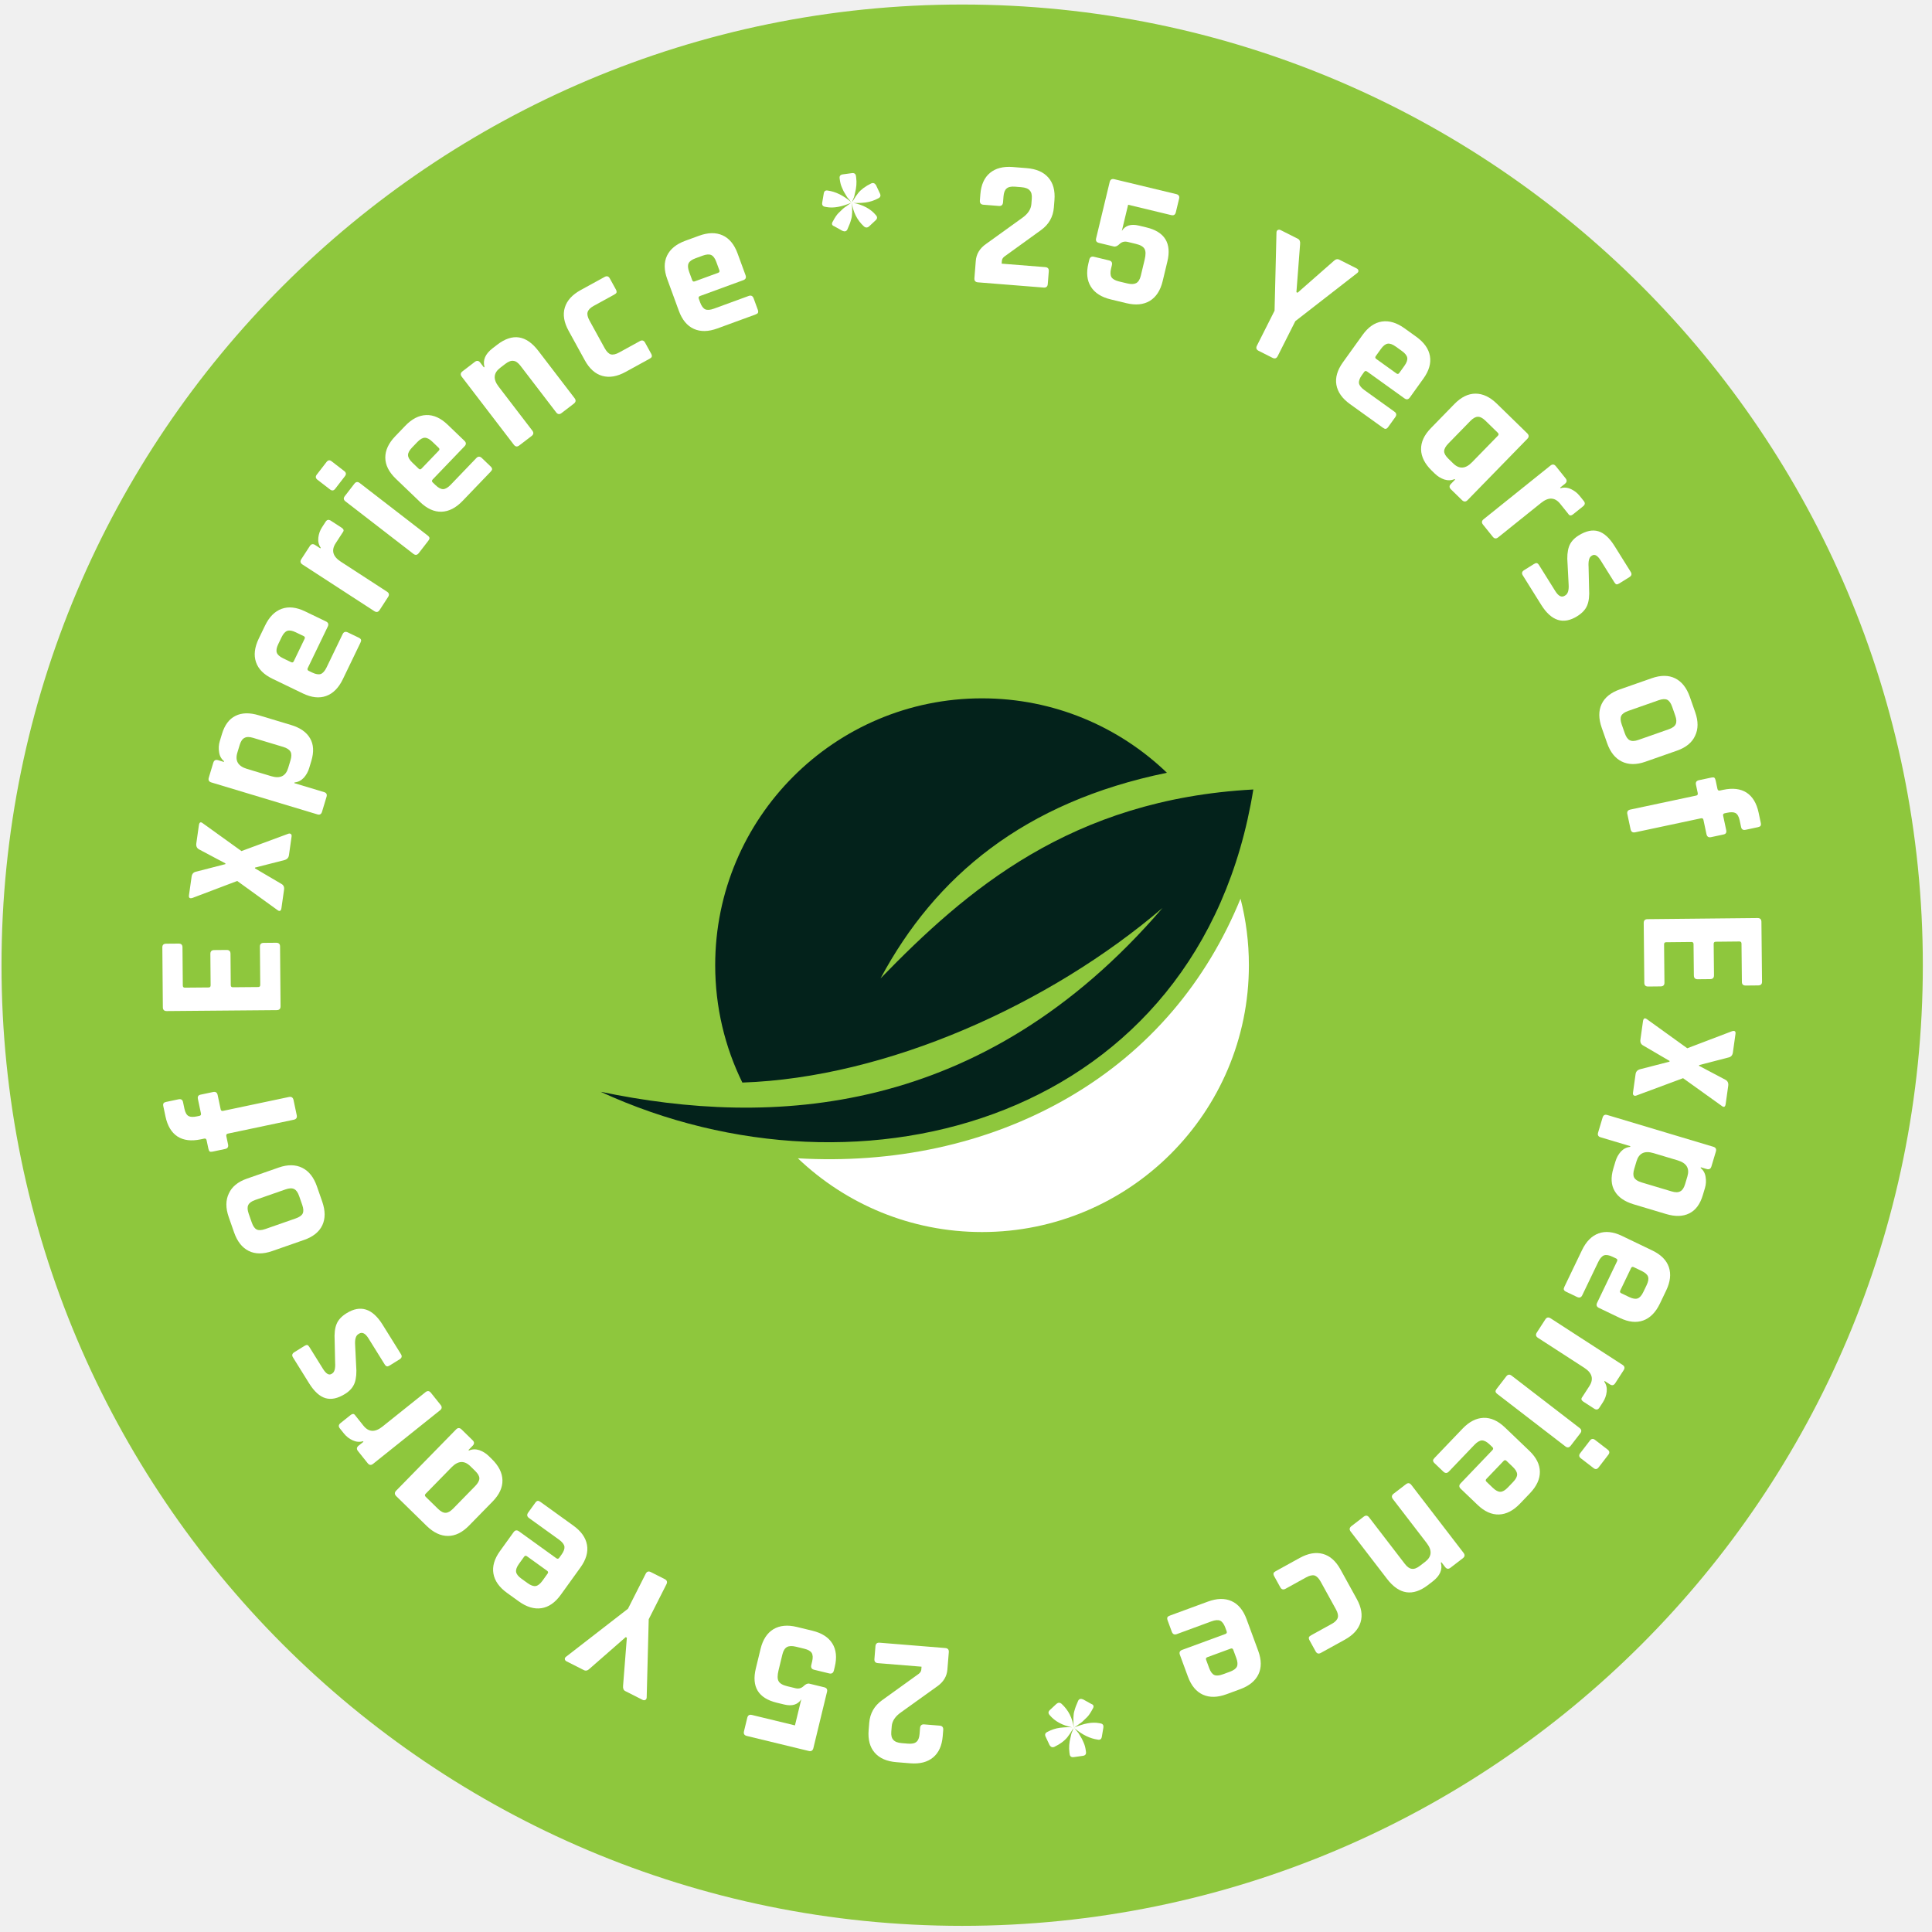
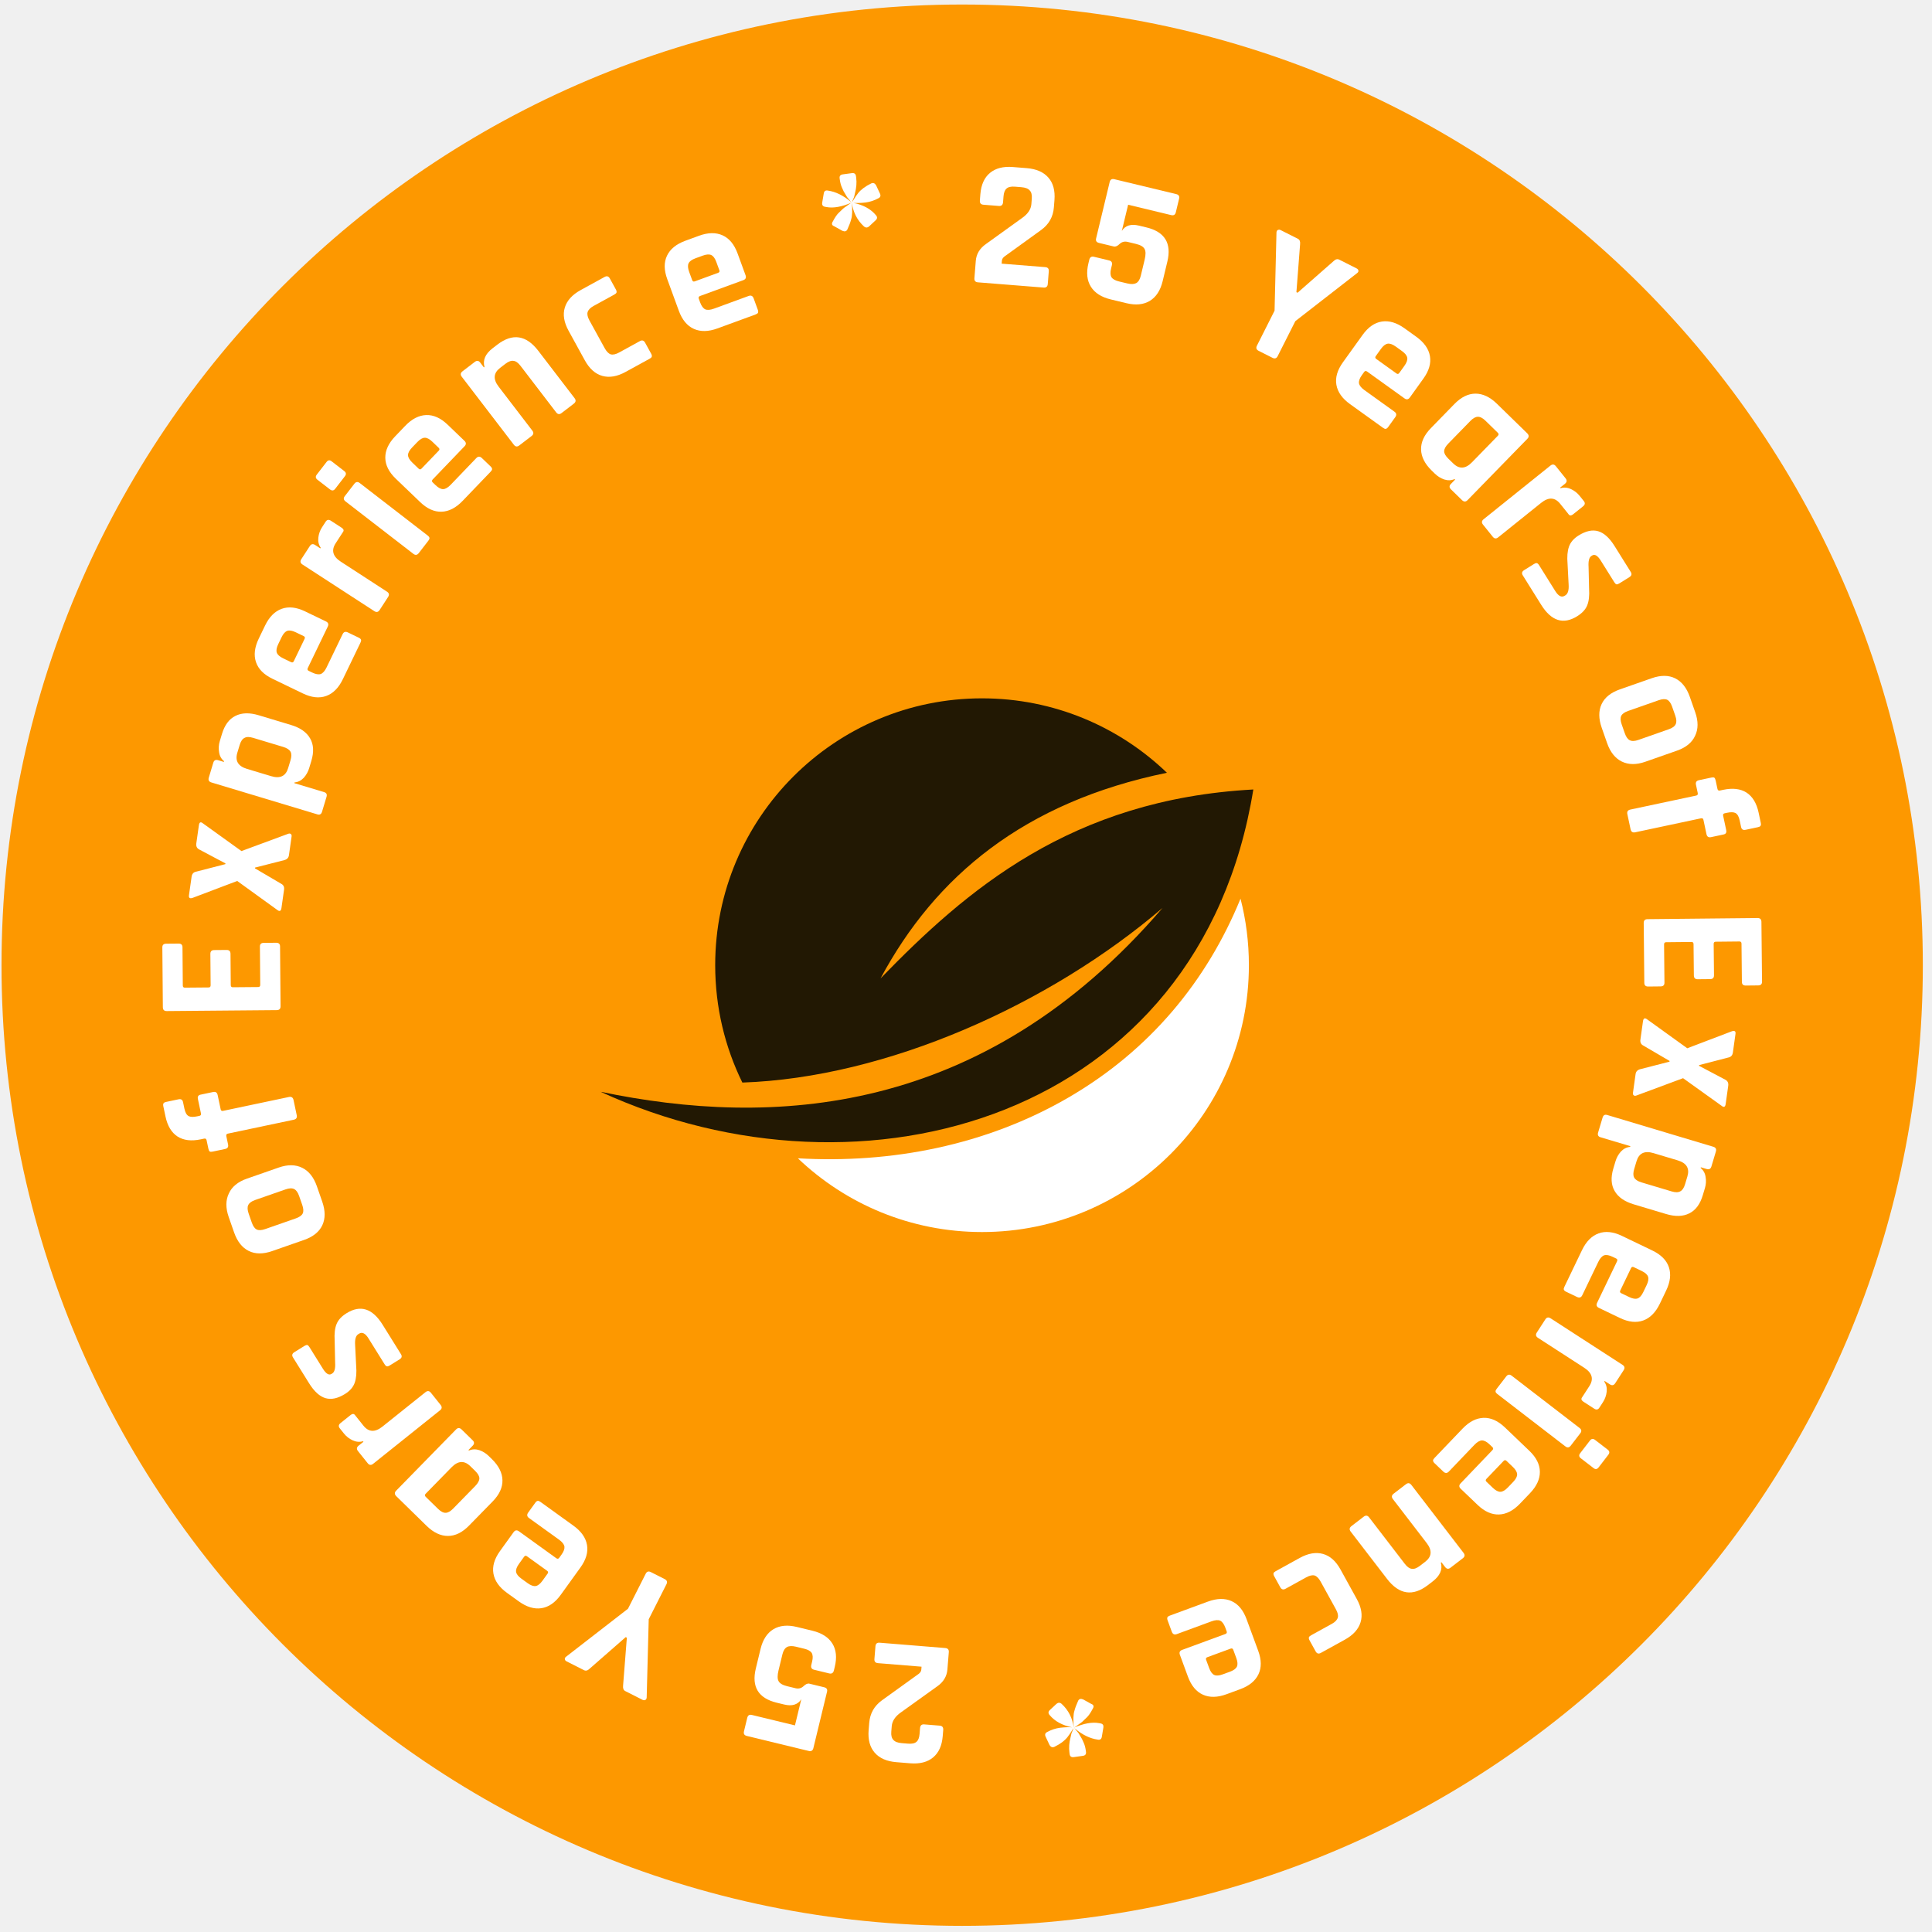
<svg xmlns="http://www.w3.org/2000/svg" width="181" height="181" viewBox="0 0 181 181" fill="none">
-   <circle cx="90.141" cy="90.424" r="90" fill="#8EC73D" />
+   <circle cx="90.141" cy="90.424" r="90" fill="#FD9800" />
  <path d="M91.288 26.063L91.417 24.439C91.469 23.79 91.792 23.259 92.387 22.848L95.745 20.431C96.292 20.05 96.585 19.615 96.624 19.125L96.664 18.612C96.692 18.258 96.627 18.001 96.468 17.839C96.321 17.667 96.059 17.566 95.683 17.536L95.085 17.488C94.72 17.459 94.457 17.518 94.297 17.666C94.137 17.802 94.043 18.047 94.014 18.401L93.971 18.948C93.951 19.198 93.821 19.314 93.582 19.295L92.129 19.18C91.889 19.16 91.78 19.026 91.8 18.775L91.846 18.194C91.917 17.305 92.216 16.64 92.744 16.2C93.273 15.761 93.987 15.577 94.887 15.648L96.187 15.752C97.087 15.824 97.763 16.118 98.215 16.636C98.667 17.154 98.858 17.857 98.787 18.746L98.733 19.43C98.662 20.319 98.261 21.027 97.531 21.554L94.099 24.033C93.953 24.148 93.873 24.279 93.862 24.427L93.84 24.701L97.926 25.026C98.165 25.045 98.275 25.174 98.256 25.414L98.161 26.611C98.142 26.85 98.013 26.96 97.773 26.941L91.618 26.451C91.379 26.432 91.269 26.303 91.288 26.063Z" fill="white" />
  <path d="M106.428 22.852L105.645 22.663C105.355 22.594 105.105 22.657 104.893 22.853C104.693 23.052 104.509 23.131 104.342 23.091L102.958 22.758C102.725 22.702 102.635 22.562 102.688 22.34L103.96 17.054C104.017 16.821 104.161 16.732 104.395 16.788L110.198 18.185C110.431 18.241 110.52 18.386 110.463 18.619L110.158 19.887C110.102 20.12 109.957 20.209 109.724 20.152L105.689 19.181L105.099 21.633C105.422 21.122 105.955 20.957 106.7 21.136L107.4 21.304C109.124 21.719 109.778 22.788 109.363 24.511L108.922 26.345C108.713 27.212 108.312 27.827 107.719 28.19C107.129 28.542 106.4 28.614 105.533 28.405L104.065 28.052C103.187 27.841 102.565 27.444 102.2 26.862C101.834 26.28 101.757 25.55 101.968 24.672L102.049 24.338C102.107 24.094 102.254 24 102.487 24.056L103.904 24.397C104.138 24.453 104.225 24.603 104.166 24.848L104.09 25.165C104.007 25.509 104.019 25.777 104.126 25.967C104.247 26.149 104.48 26.282 104.824 26.365L105.608 26.553C105.964 26.639 106.242 26.63 106.444 26.525C106.648 26.41 106.792 26.18 106.875 25.835L107.236 24.334C107.348 23.867 107.347 23.532 107.231 23.328C107.118 23.112 106.851 22.954 106.428 22.852Z" fill="white" />
  <path d="M119.217 33.524L117.915 32.867C117.701 32.759 117.647 32.598 117.756 32.383L119.408 29.106L119.587 21.782C119.593 21.67 119.631 21.593 119.703 21.552C119.79 21.507 119.88 21.507 119.972 21.553L121.595 22.372C121.758 22.454 121.827 22.623 121.8 22.879L121.455 27.372L121.562 27.426L124.939 24.462C125.119 24.284 125.296 24.238 125.469 24.326L127.092 25.145C127.194 25.196 127.25 25.263 127.26 25.345C127.28 25.432 127.239 25.513 127.137 25.59L121.353 30.087L119.7 33.364C119.592 33.579 119.431 33.632 119.217 33.524Z" fill="white" />
  <path d="M129.559 40.074L126.481 37.862C125.747 37.336 125.321 36.733 125.201 36.057C125.082 35.38 125.286 34.675 125.813 33.941L127.654 31.378C128.181 30.644 128.784 30.226 129.464 30.123C130.143 30.02 130.85 30.231 131.584 30.758L132.684 31.549C133.418 32.076 133.844 32.678 133.963 33.355C134.082 34.032 133.878 34.737 133.351 35.47L132.081 37.239C131.941 37.434 131.773 37.462 131.578 37.322L128.082 34.81C127.97 34.73 127.878 34.741 127.804 34.843L127.584 35.15C127.378 35.438 127.288 35.69 127.315 35.907C127.358 36.121 127.529 36.335 127.826 36.548L130.64 38.569C130.835 38.709 130.859 38.882 130.712 39.086L130.052 40.005C129.978 40.107 129.902 40.165 129.822 40.178C129.758 40.189 129.67 40.154 129.559 40.074ZM128.932 33.626L130.827 34.987C130.929 35.06 131.016 35.046 131.09 34.944L131.57 34.275C131.784 33.978 131.873 33.726 131.839 33.518C131.805 33.311 131.64 33.1 131.343 32.887L130.758 32.467C130.46 32.253 130.208 32.164 130.001 32.198C129.793 32.232 129.583 32.397 129.369 32.694L128.889 33.363C128.816 33.465 128.83 33.553 128.932 33.626Z" fill="white" />
  <path d="M134.423 44.373L134.129 44.086C133.482 43.455 133.15 42.796 133.133 42.109C133.117 41.422 133.424 40.755 134.054 40.109L136.257 37.849C136.888 37.203 137.547 36.879 138.234 36.878C138.921 36.878 139.588 37.193 140.235 37.823L143.072 40.589C143.252 40.765 143.258 40.939 143.09 41.111L137.487 46.857C137.319 47.029 137.145 47.027 136.965 46.852L135.934 45.846C135.762 45.678 135.76 45.508 135.927 45.337L136.322 44.931L136.273 44.883C135.968 45.017 135.644 45.029 135.303 44.92C134.97 44.803 134.677 44.621 134.423 44.373ZM137.903 43.31L140.333 40.818C140.421 40.728 140.416 40.635 140.318 40.539L139.164 39.413C138.902 39.158 138.662 39.036 138.443 39.047C138.233 39.049 138 39.181 137.745 39.444L135.685 41.556C135.43 41.818 135.3 42.058 135.294 42.276C135.297 42.486 135.429 42.719 135.691 42.974L136.146 43.417C136.71 43.968 137.296 43.933 137.903 43.31Z" fill="white" />
  <path d="M139.85 50.287L138.937 49.15C138.787 48.963 138.805 48.794 138.993 48.644L145.252 43.62C145.44 43.47 145.608 43.488 145.759 43.675L146.671 44.812C146.821 45 146.803 45.168 146.616 45.319L146.161 45.684L146.204 45.737C146.523 45.642 146.846 45.669 147.171 45.819C147.496 45.968 147.77 46.181 147.992 46.458L148.378 46.939C148.521 47.117 148.499 47.282 148.312 47.432L147.389 48.173C147.282 48.259 147.188 48.297 147.108 48.288C147.044 48.281 146.976 48.225 146.907 48.12L146.166 47.197C145.672 46.582 145.077 46.553 144.382 47.111L140.356 50.343C140.169 50.493 140 50.474 139.85 50.287Z" fill="white" />
  <path d="M144.388 56.663L142.661 53.9C142.54 53.706 142.581 53.545 142.784 53.418L143.715 52.837C143.822 52.77 143.907 52.744 143.97 52.758C144.043 52.767 144.115 52.829 144.188 52.946L145.706 55.374C146.003 55.849 146.297 55.996 146.588 55.814L146.66 55.769C146.893 55.623 146.992 55.285 146.957 54.755L146.857 52.815C146.8 52.163 146.844 51.629 146.989 51.215C147.135 50.8 147.435 50.451 147.891 50.166C148.57 49.742 149.181 49.609 149.726 49.768C150.27 49.926 150.781 50.389 151.26 51.155L152.778 53.584C152.899 53.778 152.858 53.938 152.654 54.066L151.709 54.656C151.602 54.723 151.513 54.752 151.44 54.744C151.377 54.729 151.309 54.664 151.236 54.547L149.973 52.526C149.676 52.05 149.406 51.889 149.164 52.04L149.091 52.086C148.878 52.219 148.79 52.564 148.827 53.12L148.873 55.134C148.916 55.808 148.856 56.338 148.693 56.723C148.539 57.103 148.229 57.438 147.764 57.729C146.465 58.541 145.339 58.186 144.388 56.663Z" fill="white" />
  <path d="M150.563 69.621L150.058 68.181C149.759 67.329 149.755 66.591 150.045 65.968C150.335 65.345 150.907 64.884 151.759 64.585L154.737 63.541C155.589 63.242 156.323 63.245 156.939 63.55C157.555 63.855 158.013 64.433 158.312 65.286L158.817 66.726C159.112 67.567 159.109 68.302 158.808 68.928C158.521 69.562 157.957 70.026 157.116 70.322L154.138 71.366C153.296 71.662 152.56 71.653 151.93 71.341C151.314 71.036 150.858 70.463 150.563 69.621ZM151.93 67.87L152.219 68.695C152.34 69.04 152.496 69.258 152.685 69.349C152.878 69.451 153.148 69.442 153.493 69.32L156.341 68.321C156.687 68.2 156.903 68.04 156.99 67.839C157.081 67.65 157.066 67.382 156.945 67.037L156.656 66.212C156.534 65.867 156.379 65.648 156.19 65.557C156 65.466 155.733 65.481 155.388 65.603L152.539 66.602C152.194 66.723 151.976 66.878 151.885 67.067C151.794 67.257 151.809 67.524 151.93 67.87Z" fill="white" />
  <path d="M161.432 76.416L161.718 77.758C161.746 77.893 161.737 77.988 161.691 78.045C161.658 78.11 161.58 78.156 161.457 78.182L160.299 78.428C160.064 78.478 159.922 78.385 159.872 78.151L159.587 76.809C159.561 76.686 159.486 76.637 159.363 76.663L153.19 77.975C152.955 78.025 152.811 77.927 152.759 77.681L152.459 76.272C152.409 76.037 152.502 75.895 152.737 75.845L158.91 74.533C159.033 74.507 159.081 74.426 159.052 74.292L158.888 73.52C158.838 73.286 158.931 73.143 159.166 73.093L160.323 72.847C160.457 72.819 160.552 72.822 160.606 72.857C160.662 72.904 160.705 72.994 160.734 73.128L160.898 73.9C160.926 74.034 161.002 74.088 161.125 74.062L161.444 73.994C162.327 73.807 163.053 73.892 163.62 74.251C164.189 74.621 164.568 75.247 164.756 76.131L164.959 77.087C164.987 77.221 164.978 77.317 164.932 77.373C164.897 77.428 164.818 77.468 164.695 77.494L163.537 77.74C163.302 77.79 163.161 77.703 163.114 77.479L162.982 76.859C162.906 76.501 162.775 76.271 162.59 76.17C162.418 76.078 162.154 76.07 161.796 76.146L161.578 76.193C161.455 76.219 161.406 76.293 161.432 76.416Z" fill="white" />
  <path d="M154.048 92.083L153.992 86.475C153.989 86.235 154.108 86.114 154.348 86.112L164.655 86.007C164.896 86.005 165.017 86.124 165.019 86.364L165.076 91.972C165.078 92.201 164.959 92.316 164.719 92.319L163.553 92.331C163.313 92.333 163.192 92.22 163.189 91.991L163.153 88.407C163.152 88.27 163.088 88.202 162.962 88.203L160.733 88.225C160.607 88.227 160.545 88.296 160.546 88.433L160.576 91.366C160.578 91.606 160.46 91.727 160.219 91.73L159.053 91.741C158.813 91.744 158.692 91.625 158.69 91.385L158.66 88.452C158.659 88.315 158.595 88.247 158.469 88.248L156.085 88.272C155.96 88.273 155.897 88.343 155.899 88.48L155.935 92.064C155.937 92.293 155.818 92.409 155.578 92.411L154.412 92.423C154.172 92.425 154.051 92.312 154.048 92.083Z" fill="white" />
  <path d="M153.682 97.402L153.922 95.686C153.964 95.392 154.094 95.329 154.312 95.499L158.072 98.207L162.261 96.612C162.515 96.532 162.624 96.617 162.589 96.866L162.347 98.598C162.309 98.87 162.165 99.029 161.916 99.075L159.185 99.783L159.175 99.851L161.626 101.147C161.853 101.26 161.947 101.452 161.909 101.724L161.671 103.422C161.63 103.716 161.501 103.773 161.283 103.593L157.679 101.01L153.313 102.632C153.203 102.675 153.118 102.668 153.056 102.614C152.993 102.57 152.969 102.492 152.985 102.379L153.23 100.629C153.263 100.391 153.406 100.238 153.658 100.17L156.407 99.463L156.416 99.395L153.967 97.962C153.741 97.849 153.646 97.662 153.682 97.402Z" fill="white" />
  <path d="M149.72 106.1L150.138 104.704C150.207 104.474 150.351 104.392 150.57 104.457L160.51 107.434C160.74 107.503 160.821 107.652 160.752 107.882L160.334 109.279C160.265 109.509 160.116 109.589 159.886 109.52L159.343 109.358L159.324 109.424C159.583 109.633 159.739 109.912 159.789 110.261C159.851 110.614 159.831 110.96 159.729 111.3L159.527 111.973C159.275 112.817 158.854 113.383 158.266 113.672C157.675 113.973 156.947 113.993 156.082 113.734L153.058 112.829C152.193 112.57 151.596 112.152 151.267 111.577C150.935 111.012 150.895 110.307 151.148 109.464L151.35 108.79C151.451 108.451 151.619 108.149 151.853 107.885C152.099 107.624 152.387 107.478 152.719 107.446L152.739 107.38L149.945 106.544C149.726 106.478 149.651 106.33 149.72 106.1ZM153.319 108.789L153.103 109.512C152.998 109.863 152.995 110.131 153.095 110.316C153.202 110.515 153.431 110.667 153.782 110.772L156.608 111.618C156.958 111.723 157.228 111.72 157.416 111.61C157.612 111.513 157.762 111.29 157.867 110.939L158.084 110.216C158.31 109.46 158.007 108.958 157.175 108.709L154.907 108.03C154.075 107.78 153.546 108.034 153.319 108.789Z" fill="white" />
  <path d="M146.566 120.542L148.207 117.126C148.598 116.311 149.116 115.787 149.762 115.551C150.407 115.316 151.137 115.394 151.952 115.785L154.796 117.151C155.611 117.542 156.128 118.063 156.348 118.714C156.568 119.365 156.482 120.098 156.091 120.912L155.505 122.134C155.114 122.948 154.595 123.473 153.95 123.708C153.304 123.943 152.574 123.865 151.76 123.474L149.796 122.531C149.58 122.427 149.523 122.267 149.627 122.051L151.491 118.17C151.55 118.047 151.523 117.957 151.41 117.903L151.07 117.74C150.75 117.586 150.486 117.542 150.278 117.607C150.074 117.686 149.894 117.891 149.735 118.221L148.235 121.344C148.131 121.561 147.966 121.614 147.739 121.505L146.719 121.015C146.606 120.961 146.535 120.896 146.509 120.819C146.487 120.758 146.506 120.666 146.566 120.542ZM152.805 118.801L151.795 120.904C151.741 121.017 151.77 121.101 151.884 121.156L152.626 121.512C152.956 121.67 153.22 121.715 153.418 121.645C153.616 121.576 153.795 121.376 153.953 121.046L154.265 120.397C154.423 120.067 154.468 119.803 154.398 119.604C154.329 119.406 154.129 119.228 153.799 119.069L153.057 118.713C152.944 118.658 152.86 118.688 152.805 118.801Z" fill="white" />
  <path d="M143.978 124.837L144.77 123.613C144.9 123.411 145.066 123.376 145.268 123.506L152.006 127.867C152.208 127.997 152.243 128.163 152.113 128.365L151.321 129.589C151.19 129.79 151.024 129.826 150.823 129.695L150.333 129.379L150.296 129.436C150.487 129.71 150.562 130.024 150.523 130.38C150.483 130.736 150.367 131.062 150.175 131.36L149.839 131.878C149.715 132.07 149.552 132.101 149.351 131.97L148.357 131.328C148.242 131.253 148.176 131.176 148.159 131.097C148.145 131.034 148.178 130.953 148.255 130.853L148.898 129.86C149.327 129.197 149.167 128.624 148.418 128.139L144.084 125.335C143.883 125.204 143.847 125.038 143.978 124.837Z" fill="white" />
  <path d="M149.433 134.898L150.615 135.808C150.796 135.948 150.817 136.108 150.677 136.289L149.767 137.472C149.628 137.653 149.472 137.677 149.3 137.545L148.104 136.624C147.923 136.484 147.902 136.324 148.041 136.143L148.952 134.96C149.091 134.779 149.252 134.758 149.433 134.898ZM141.619 128.881L147.979 133.778C148.169 133.925 148.194 134.089 148.055 134.27L147.155 135.438C147.008 135.629 146.84 135.651 146.65 135.504L140.29 130.607C140.173 130.516 140.113 130.434 140.112 130.361C140.103 130.297 140.137 130.215 140.214 130.115L141.114 128.947C141.261 128.757 141.429 128.735 141.619 128.881Z" fill="white" />
  <path d="M134.396 136.584L137.017 133.845C137.641 133.193 138.297 132.855 138.984 132.831C139.671 132.808 140.34 133.109 140.993 133.733L143.273 135.915C143.926 136.539 144.256 137.195 144.263 137.883C144.27 138.57 143.961 139.24 143.337 139.892L142.4 140.871C141.775 141.524 141.12 141.862 140.433 141.885C139.746 141.908 139.076 141.608 138.424 140.983L136.85 139.477C136.676 139.311 136.673 139.142 136.839 138.968L139.815 135.858C139.91 135.759 139.912 135.666 139.821 135.579L139.548 135.318C139.292 135.073 139.055 134.949 138.836 134.945C138.618 134.958 138.383 135.097 138.13 135.361L135.735 137.864C135.569 138.038 135.395 138.038 135.213 137.864L134.395 137.081C134.304 136.994 134.258 136.91 134.256 136.83C134.255 136.765 134.301 136.683 134.396 136.584ZM140.868 136.866L139.255 138.551C139.168 138.642 139.17 138.731 139.261 138.818L139.856 139.387C140.12 139.64 140.358 139.764 140.568 139.759C140.778 139.755 141.01 139.62 141.263 139.356L141.761 138.835C142.014 138.571 142.138 138.334 142.133 138.124C142.128 137.913 141.994 137.682 141.73 137.429L141.135 136.86C141.044 136.773 140.955 136.775 140.868 136.866Z" fill="white" />
  <path d="M130.561 139.938L131.717 139.049C131.907 138.903 132.076 138.925 132.222 139.115L137.113 145.48C137.259 145.67 137.237 145.839 137.046 145.985L135.89 146.873C135.7 147.02 135.532 146.998 135.385 146.807L135.041 146.358L134.986 146.4C135.163 147.043 134.907 147.629 134.218 148.159L133.783 148.493C132.359 149.587 131.08 149.395 129.944 147.917L126.537 143.484C126.391 143.293 126.418 143.121 126.617 142.968L127.76 142.09C127.95 141.944 128.118 141.966 128.265 142.156L131.609 146.508C131.831 146.798 132.052 146.954 132.269 146.974C132.485 147.01 132.737 146.917 133.027 146.694L133.517 146.318C134.143 145.837 134.191 145.252 133.661 144.563L130.495 140.443C130.349 140.252 130.371 140.084 130.561 139.938Z" fill="white" />
  <path d="M119.943 148.703L119.372 147.667C119.311 147.557 119.292 147.463 119.314 147.385C119.332 147.323 119.401 147.259 119.522 147.192L121.759 145.959C122.551 145.522 123.277 145.396 123.94 145.579C124.602 145.762 125.151 146.249 125.587 147.04L127.111 149.804C127.547 150.595 127.666 151.319 127.467 151.977C127.269 152.635 126.774 153.182 125.983 153.618L123.745 154.852C123.535 154.968 123.372 154.921 123.256 154.711L122.684 153.674C122.624 153.564 122.604 153.47 122.627 153.393C122.645 153.331 122.714 153.266 122.834 153.2L124.771 152.132C125.082 151.961 125.269 151.766 125.331 151.549C125.39 151.347 125.331 151.086 125.154 150.765L123.73 148.182C123.553 147.862 123.361 147.667 123.154 147.599C122.942 147.546 122.68 147.605 122.37 147.776L120.433 148.845C120.222 148.96 120.059 148.913 119.943 148.703Z" fill="white" />
  <path d="M109.607 151.354L113.164 150.046C114.011 149.734 114.749 149.718 115.376 149.999C116.003 150.28 116.473 150.844 116.785 151.692L117.875 154.654C118.186 155.501 118.195 156.236 117.899 156.856C117.603 157.476 117.032 157.943 116.184 158.254L114.912 158.722C114.065 159.034 113.327 159.05 112.7 158.769C112.073 158.488 111.603 157.924 111.291 157.076L110.539 155.032C110.456 154.806 110.528 154.652 110.753 154.569L114.793 153.083C114.922 153.035 114.964 152.953 114.921 152.835L114.791 152.481C114.668 152.148 114.51 151.932 114.315 151.833C114.113 151.749 113.841 151.77 113.498 151.896L110.246 153.093C110.021 153.176 109.865 153.099 109.778 152.863L109.387 151.801C109.344 151.683 109.339 151.587 109.373 151.513C109.4 151.455 109.478 151.402 109.607 151.354ZM115.296 154.451L113.107 155.256C112.989 155.3 112.952 155.381 112.995 155.499L113.28 156.271C113.406 156.615 113.565 156.83 113.755 156.919C113.946 157.007 114.213 156.988 114.557 156.861L115.233 156.613C115.576 156.486 115.792 156.328 115.88 156.137C115.968 155.946 115.949 155.679 115.823 155.336L115.539 154.563C115.495 154.445 115.414 154.408 115.296 154.451Z" fill="white" />
  <path d="M101.72 163.975L101.741 164.128C101.77 164.343 101.672 164.467 101.445 164.498L100.596 164.615C100.369 164.646 100.241 164.554 100.212 164.339L100.191 164.186C100.128 163.733 100.166 163.249 100.302 162.733C100.324 162.638 100.345 162.543 100.367 162.448C100.39 162.364 100.42 162.284 100.456 162.21C100.482 162.149 100.508 162.088 100.534 162.026C100.551 161.978 100.562 161.936 100.569 161.9C100.314 162.316 100.123 162.602 99.994 162.758C99.718 163.097 99.314 163.395 98.784 163.652C98.599 163.735 98.448 163.681 98.329 163.49L97.962 162.709C97.864 162.503 97.918 162.352 98.124 162.254C98.501 162.052 98.893 161.923 99.3 161.867C99.778 161.813 100.163 161.8 100.455 161.829C99.529 161.645 98.825 161.263 98.341 160.683C98.192 160.519 98.193 160.363 98.346 160.215L98.975 159.627C99.14 159.489 99.302 159.489 99.46 159.629C100.094 160.211 100.473 160.956 100.598 161.862C100.532 161.132 100.552 160.604 100.657 160.278C100.725 160.015 100.843 159.699 101.011 159.329C101.103 159.155 101.259 159.116 101.48 159.213L102.23 159.629C102.461 159.713 102.51 159.862 102.378 160.076C102.167 160.474 101.98 160.748 101.816 160.898C101.653 161.059 101.521 161.187 101.418 161.281C101.305 161.378 101.2 161.456 101.104 161.515C101.01 161.586 100.931 161.643 100.868 161.686C100.795 161.742 100.705 161.801 100.598 161.862C101.535 161.456 102.323 161.313 102.963 161.432L103.123 161.462C103.325 161.504 103.406 161.637 103.368 161.861L103.225 162.712C103.187 162.937 103.055 163.024 102.829 162.974C102.122 162.875 101.418 162.534 100.714 161.95L100.637 161.891C100.664 161.922 100.698 161.958 100.738 161.998C100.768 162.052 100.81 162.104 100.863 162.154C100.918 162.216 100.973 162.283 101.03 162.356C101.076 162.442 101.128 162.527 101.186 162.612C101.245 162.708 101.305 162.809 101.366 162.916C101.416 163.025 101.465 163.133 101.515 163.242C101.614 163.459 101.682 163.703 101.72 163.975Z" fill="white" />
  <path d="M88.889 154.786L88.757 156.41C88.705 157.059 88.38 157.589 87.785 158L84.423 160.411C83.876 160.791 83.582 161.226 83.543 161.716L83.501 162.229C83.472 162.582 83.537 162.84 83.696 163.002C83.843 163.174 84.104 163.276 84.48 163.306L85.079 163.355C85.443 163.384 85.706 163.326 85.867 163.178C86.027 163.042 86.122 162.797 86.151 162.444L86.195 161.897C86.215 161.646 86.345 161.531 86.585 161.55L88.038 161.668C88.277 161.688 88.386 161.823 88.366 162.073L88.319 162.655C88.246 163.543 87.946 164.207 87.417 164.646C86.888 165.085 86.174 165.268 85.273 165.195L83.974 165.089C83.074 165.016 82.398 164.72 81.947 164.202C81.496 163.683 81.306 162.98 81.378 162.091L81.434 161.407C81.506 160.518 81.908 159.811 82.639 159.285L86.075 156.811C86.222 156.697 86.301 156.566 86.313 156.417L86.335 156.144L82.25 155.812C82.011 155.792 81.901 155.663 81.92 155.424L82.017 154.227C82.037 153.988 82.166 153.878 82.406 153.897L88.559 154.397C88.799 154.417 88.909 154.546 88.889 154.786Z" fill="white" />
  <path d="M73.742 157.972L74.526 158.162C74.814 158.232 75.065 158.169 75.277 157.973C75.478 157.775 75.662 157.696 75.829 157.736L77.212 158.072C77.445 158.128 77.535 158.268 77.481 158.49L76.201 163.774C76.144 164.007 75.999 164.096 75.766 164.039L69.965 162.633C69.732 162.576 69.643 162.431 69.7 162.198L70.007 160.931C70.064 160.698 70.209 160.609 70.442 160.666L74.476 161.644L75.07 159.194C74.746 159.703 74.212 159.868 73.467 159.688L72.767 159.518C71.045 159.1 70.393 158.03 70.81 156.308L71.255 154.475C71.465 153.608 71.867 152.993 72.46 152.631C73.051 152.281 73.78 152.21 74.647 152.42L76.114 152.776C76.991 152.989 77.613 153.386 77.977 153.969C78.342 154.551 78.418 155.282 78.205 156.16L78.124 156.493C78.065 156.737 77.919 156.831 77.685 156.775L76.269 156.431C76.035 156.375 75.948 156.224 76.007 155.98L76.084 155.663C76.168 155.319 76.156 155.051 76.049 154.86C75.929 154.678 75.696 154.545 75.352 154.462L74.569 154.272C74.213 154.186 73.934 154.195 73.733 154.299C73.528 154.414 73.384 154.644 73.301 154.988L72.937 156.488C72.824 156.955 72.825 157.291 72.94 157.495C73.052 157.711 73.32 157.869 73.742 157.972Z" fill="white" />
  <path d="M60.975 147.282L62.276 147.94C62.49 148.049 62.543 148.21 62.434 148.425L60.776 151.699L60.585 159.023C60.58 159.135 60.541 159.212 60.469 159.252C60.382 159.298 60.292 159.298 60.2 159.251L58.579 158.43C58.415 158.347 58.347 158.178 58.374 157.922L58.727 153.43L58.62 153.375L55.237 156.334C55.058 156.512 54.881 156.557 54.708 156.469L53.086 155.648C52.984 155.596 52.928 155.53 52.918 155.448C52.898 155.361 52.939 155.279 53.042 155.203L58.833 150.715L60.491 147.44C60.599 147.226 60.761 147.173 60.975 147.282Z" fill="white" />
  <path d="M50.642 140.713L53.717 142.929C54.45 143.457 54.876 144.06 54.993 144.737C55.112 145.414 54.907 146.119 54.378 146.852L52.533 149.412C52.005 150.145 51.401 150.562 50.721 150.664C50.042 150.766 49.336 150.553 48.603 150.025L47.504 149.233C46.771 148.705 46.345 148.102 46.227 147.425C46.109 146.748 46.314 146.043 46.843 145.31L48.116 143.543C48.257 143.348 48.424 143.321 48.619 143.462L52.111 145.979C52.222 146.059 52.315 146.048 52.389 145.946L52.609 145.64C52.816 145.352 52.907 145.1 52.88 144.884C52.837 144.669 52.667 144.455 52.37 144.241L49.559 142.216C49.365 142.075 49.341 141.903 49.488 141.699L50.15 140.781C50.223 140.679 50.3 140.621 50.38 140.608C50.444 140.598 50.531 140.633 50.642 140.713ZM51.259 147.161L49.367 145.798C49.264 145.724 49.177 145.738 49.103 145.84L48.622 146.508C48.408 146.805 48.318 147.057 48.351 147.265C48.385 147.472 48.55 147.683 48.847 147.897L49.431 148.318C49.728 148.532 49.98 148.622 50.188 148.588C50.395 148.555 50.606 148.389 50.82 148.093L51.301 147.425C51.375 147.323 51.361 147.235 51.259 147.161Z" fill="white" />
  <path d="M45.786 136.406L46.08 136.694C46.726 137.326 47.056 137.985 47.072 138.672C47.088 139.36 46.78 140.026 46.148 140.672L43.941 142.927C43.31 143.573 42.65 143.896 41.963 143.895C41.276 143.895 40.609 143.579 39.963 142.947L37.131 140.176C36.952 140 36.946 139.827 37.114 139.655L42.727 133.917C42.894 133.746 43.068 133.748 43.248 133.924L44.278 134.931C44.45 135.099 44.451 135.269 44.283 135.441L43.888 135.845L43.937 135.893C44.242 135.76 44.566 135.749 44.907 135.858C45.239 135.976 45.532 136.159 45.786 136.406ZM42.305 137.463L39.87 139.952C39.782 140.042 39.787 140.135 39.885 140.231L41.038 141.358C41.299 141.614 41.539 141.737 41.757 141.726C41.967 141.724 42.2 141.592 42.456 141.331L44.519 139.222C44.775 138.96 44.906 138.72 44.911 138.502C44.909 138.292 44.777 138.059 44.516 137.803L44.062 137.359C43.498 136.808 42.912 136.842 42.305 137.463Z" fill="white" />
  <path d="M40.369 130.482L41.279 131.62C41.429 131.808 41.41 131.976 41.223 132.126L34.955 137.14C34.768 137.29 34.599 137.271 34.449 137.084L33.538 135.946C33.388 135.758 33.407 135.589 33.594 135.439L34.05 135.075L34.007 135.022C33.687 135.116 33.365 135.088 33.04 134.938C32.715 134.788 32.442 134.575 32.221 134.298L31.835 133.816C31.692 133.638 31.714 133.473 31.902 133.323L32.826 132.584C32.933 132.498 33.027 132.46 33.107 132.469C33.171 132.476 33.238 132.532 33.308 132.638L34.047 133.562C34.54 134.178 35.135 134.207 35.831 133.65L39.862 130.425C40.05 130.276 40.219 130.294 40.369 130.482Z" fill="white" />
  <path d="M35.841 124.099L37.564 126.866C37.685 127.06 37.643 127.22 37.44 127.347L36.508 127.927C36.401 127.994 36.316 128.02 36.253 128.005C36.181 127.997 36.108 127.934 36.035 127.818L34.521 125.386C34.225 124.911 33.931 124.764 33.64 124.945L33.568 124.99C33.334 125.135 33.235 125.473 33.27 126.004L33.366 127.944C33.422 128.596 33.377 129.129 33.231 129.544C33.085 129.958 32.784 130.307 32.328 130.591C31.648 131.014 31.037 131.146 30.493 130.986C29.949 130.827 29.438 130.364 28.96 129.597L27.446 127.165C27.326 126.971 27.367 126.811 27.571 126.684L28.517 126.095C28.624 126.028 28.714 125.999 28.786 126.008C28.849 126.022 28.917 126.088 28.99 126.204L30.25 128.228C30.546 128.704 30.815 128.866 31.058 128.715L31.131 128.669C31.344 128.537 31.433 128.192 31.396 127.635L31.354 125.621C31.311 124.947 31.372 124.418 31.537 124.032C31.691 123.653 32.001 123.319 32.467 123.029C33.768 122.219 34.892 122.576 35.841 124.099Z" fill="white" />
  <path d="M29.685 111.132L30.188 112.573C30.485 113.426 30.488 114.164 30.197 114.786C29.905 115.409 29.333 115.869 28.48 116.166L25.501 117.206C24.648 117.503 23.914 117.499 23.299 117.193C22.683 116.887 22.227 116.308 21.929 115.455L21.426 114.014C21.132 113.172 21.136 112.438 21.439 111.812C21.726 111.178 22.291 110.715 23.133 110.421L26.113 109.381C26.955 109.087 27.691 109.097 28.321 109.41C28.936 109.716 29.391 110.29 29.685 111.132ZM28.315 112.881L28.027 112.056C27.906 111.71 27.751 111.492 27.562 111.4C27.369 111.298 27.1 111.307 26.754 111.428L23.904 112.422C23.559 112.543 23.342 112.703 23.255 112.903C23.163 113.093 23.178 113.36 23.299 113.706L23.587 114.531C23.707 114.877 23.862 115.095 24.052 115.187C24.241 115.278 24.508 115.264 24.854 115.143L27.704 114.148C28.049 114.028 28.267 113.873 28.359 113.684C28.45 113.494 28.436 113.227 28.315 112.881Z" fill="white" />
  <path d="M18.827 104.316L18.544 102.974C18.515 102.839 18.525 102.744 18.571 102.687C18.604 102.622 18.682 102.576 18.805 102.55L19.963 102.306C20.198 102.257 20.34 102.35 20.39 102.585L20.673 103.927C20.699 104.05 20.773 104.099 20.896 104.073L27.072 102.771C27.307 102.721 27.45 102.82 27.502 103.066L27.799 104.476C27.849 104.711 27.756 104.853 27.521 104.902L21.346 106.204C21.223 106.23 21.175 106.31 21.203 106.444L21.366 107.216C21.416 107.451 21.323 107.594 21.088 107.643L19.93 107.887C19.796 107.915 19.702 107.912 19.647 107.877C19.591 107.83 19.548 107.74 19.52 107.605L19.357 106.834C19.329 106.699 19.253 106.645 19.13 106.671L18.811 106.738C17.928 106.925 17.202 106.838 16.636 106.478C16.067 106.107 15.689 105.48 15.503 104.596L15.301 103.64C15.273 103.505 15.282 103.41 15.329 103.353C15.364 103.299 15.443 103.259 15.566 103.233L16.724 102.989C16.959 102.94 17.1 103.027 17.147 103.25L17.278 103.871C17.354 104.229 17.484 104.459 17.669 104.56C17.84 104.653 18.105 104.661 18.463 104.586L18.681 104.54C18.804 104.514 18.853 104.439 18.827 104.316Z" fill="white" />
  <path d="M26.237 88.663L26.284 94.271C26.286 94.511 26.167 94.632 25.927 94.634L15.62 94.722C15.38 94.724 15.259 94.605 15.257 94.365L15.209 88.756C15.207 88.528 15.326 88.412 15.566 88.41L16.733 88.4C16.973 88.398 17.094 88.512 17.096 88.74L17.126 92.325C17.127 92.462 17.191 92.53 17.317 92.529L19.546 92.51C19.672 92.509 19.734 92.44 19.733 92.303L19.708 89.37C19.706 89.13 19.825 89.009 20.065 89.007L21.231 88.997C21.471 88.995 21.593 89.114 21.595 89.354L21.619 92.287C21.621 92.424 21.684 92.492 21.81 92.491L24.194 92.471C24.32 92.47 24.382 92.401 24.381 92.263L24.35 88.679C24.348 88.45 24.467 88.335 24.707 88.333L25.874 88.323C26.114 88.321 26.235 88.434 26.237 88.663Z" fill="white" />
  <path d="M26.612 83.347L26.369 85.062C26.328 85.356 26.197 85.419 25.979 85.249L22.224 82.534L18.032 84.123C17.778 84.202 17.669 84.118 17.704 83.869L17.95 82.136C17.988 81.865 18.132 81.706 18.381 81.661L21.113 80.957L21.123 80.889L18.674 79.589C18.448 79.476 18.354 79.284 18.392 79.012L18.633 77.314C18.675 77.019 18.804 76.963 19.021 77.144L22.621 79.733L26.99 78.117C27.099 78.075 27.185 78.081 27.247 78.136C27.31 78.18 27.333 78.258 27.317 78.371L27.07 80.12C27.036 80.358 26.893 80.511 26.641 80.579L23.891 81.281L23.881 81.349L26.328 82.787C26.554 82.9 26.649 83.086 26.612 83.347Z" fill="white" />
  <path d="M30.59 74.654L30.169 76.05C30.1 76.28 29.956 76.362 29.737 76.296L19.802 73.303C19.572 73.234 19.492 73.084 19.561 72.854L19.981 71.459C20.051 71.229 20.2 71.148 20.43 71.218L20.972 71.381L20.992 71.315C20.733 71.106 20.578 70.826 20.528 70.477C20.467 70.124 20.488 69.778 20.59 69.439L20.793 68.765C21.047 67.922 21.468 67.357 22.056 67.068C22.648 66.769 23.376 66.749 24.241 67.01L27.263 67.92C28.128 68.18 28.724 68.599 29.052 69.175C29.383 69.741 29.422 70.445 29.168 71.288L28.965 71.961C28.863 72.301 28.694 72.602 28.46 72.866C28.214 73.126 27.925 73.272 27.593 73.304L27.574 73.369L30.365 74.21C30.584 74.276 30.659 74.424 30.59 74.654ZM26.995 71.959L27.213 71.237C27.319 70.886 27.322 70.619 27.222 70.433C27.115 70.234 26.886 70.081 26.536 69.976L23.711 69.125C23.361 69.019 23.092 69.022 22.903 69.132C22.707 69.228 22.556 69.452 22.451 69.802L22.233 70.525C22.006 71.28 22.308 71.783 23.14 72.034L25.406 72.716C26.238 72.967 26.768 72.715 26.995 71.959Z" fill="white" />
  <path d="M33.766 60.216L32.12 63.63C31.727 64.443 31.208 64.967 30.562 65.201C29.916 65.436 29.186 65.356 28.372 64.964L25.53 63.593C24.716 63.201 24.2 62.679 23.981 62.028C23.762 61.376 23.849 60.644 24.241 59.83L24.83 58.61C25.222 57.796 25.741 57.272 26.387 57.038C27.034 56.804 27.763 56.883 28.577 57.275L30.539 58.221C30.755 58.325 30.811 58.486 30.707 58.702L28.837 62.58C28.777 62.703 28.804 62.792 28.917 62.847L29.257 63.011C29.576 63.165 29.84 63.21 30.049 63.145C30.253 63.066 30.434 62.861 30.593 62.532L32.098 59.411C32.202 59.195 32.367 59.141 32.594 59.251L33.614 59.742C33.727 59.797 33.797 59.862 33.823 59.939C33.845 60 33.826 60.092 33.766 60.216ZM27.524 61.946L28.537 59.845C28.591 59.732 28.562 59.648 28.449 59.593L27.707 59.236C27.378 59.077 27.114 59.032 26.915 59.101C26.717 59.171 26.538 59.37 26.379 59.7L26.066 60.349C25.907 60.678 25.863 60.942 25.932 61.141C26.001 61.339 26.201 61.518 26.53 61.677L27.272 62.034C27.385 62.089 27.469 62.06 27.524 61.946Z" fill="white" />
  <path d="M36.359 55.927L35.565 57.15C35.434 57.351 35.268 57.386 35.067 57.255L28.335 52.884C28.134 52.753 28.099 52.587 28.229 52.385L29.023 51.163C29.154 50.962 29.32 50.926 29.522 51.057L30.011 51.375L30.048 51.317C29.858 51.043 29.782 50.729 29.823 50.373C29.863 50.017 29.979 49.691 30.172 49.394L30.509 48.876C30.633 48.684 30.796 48.654 30.997 48.784L31.99 49.429C32.105 49.504 32.171 49.581 32.188 49.66C32.201 49.723 32.169 49.804 32.091 49.903L31.446 50.896C31.017 51.557 31.176 52.131 31.924 52.617L36.253 55.429C36.455 55.559 36.49 55.725 36.359 55.927Z" fill="white" />
  <path d="M30.921 45.856L29.74 44.944C29.559 44.804 29.539 44.644 29.678 44.463L30.591 43.282C30.731 43.101 30.886 43.077 31.058 43.21L32.253 44.133C32.434 44.273 32.454 44.433 32.314 44.614L31.402 45.795C31.262 45.976 31.102 45.996 30.921 45.856ZM38.725 51.886L32.373 46.978C32.183 46.832 32.158 46.668 32.298 46.487L33.2 45.319C33.346 45.13 33.515 45.108 33.705 45.255L40.056 50.162C40.174 50.253 40.233 50.335 40.235 50.408C40.243 50.472 40.209 50.554 40.132 50.654L39.23 51.821C39.083 52.011 38.915 52.033 38.725 51.886Z" fill="white" />
  <path d="M45.961 44.196L43.336 46.93C42.711 47.581 42.054 47.918 41.367 47.941C40.681 47.963 40.011 47.661 39.36 47.035L37.083 44.85C36.431 44.224 36.103 43.568 36.097 42.881C36.091 42.194 36.401 41.524 37.026 40.873L37.964 39.895C38.59 39.243 39.246 38.907 39.933 38.885C40.62 38.862 41.289 39.164 41.941 39.79L43.512 41.298C43.685 41.464 43.689 41.634 43.523 41.807L40.541 44.913C40.447 45.012 40.444 45.105 40.535 45.192L40.807 45.453C41.063 45.699 41.3 45.823 41.518 45.827C41.736 45.814 41.972 45.676 42.226 45.412L44.625 42.913C44.791 42.74 44.965 42.74 45.146 42.914L45.963 43.698C46.054 43.785 46.1 43.869 46.102 43.95C46.103 44.015 46.056 44.096 45.961 44.196ZM39.49 43.903L41.105 42.221C41.192 42.13 41.19 42.041 41.1 41.954L40.506 41.384C40.242 41.13 40.005 41.006 39.795 41.01C39.584 41.014 39.353 41.148 39.099 41.412L38.6 41.932C38.347 42.196 38.222 42.433 38.227 42.643C38.231 42.853 38.365 43.085 38.629 43.339L39.223 43.909C39.314 43.996 39.403 43.994 39.49 43.903Z" fill="white" />
  <path d="M49.803 40.847L48.645 41.733C48.455 41.879 48.286 41.857 48.14 41.666L43.26 35.294C43.114 35.103 43.136 34.935 43.327 34.789L44.484 33.903C44.675 33.757 44.843 33.779 44.989 33.969L45.333 34.419L45.388 34.377C45.212 33.734 45.469 33.148 46.159 32.62L46.595 32.286C48.02 31.195 49.299 31.389 50.432 32.868L53.832 37.307C53.978 37.498 53.951 37.67 53.751 37.823L52.608 38.699C52.417 38.845 52.249 38.822 52.103 38.632L48.766 34.275C48.543 33.984 48.323 33.828 48.106 33.808C47.891 33.771 47.638 33.864 47.347 34.086L46.857 34.462C46.231 34.941 46.181 35.526 46.71 36.216L49.87 40.342C50.016 40.533 49.993 40.701 49.803 40.847Z" fill="white" />
  <path d="M60.434 32.1L61.004 33.137C61.064 33.247 61.083 33.341 61.06 33.419C61.042 33.481 60.973 33.545 60.853 33.611L58.613 34.841C57.821 35.276 57.094 35.402 56.432 35.217C55.77 35.033 55.222 34.545 54.787 33.753L53.268 30.987C52.833 30.196 52.715 29.471 52.915 28.814C53.115 28.156 53.611 27.61 54.402 27.175L56.642 25.945C56.853 25.829 57.016 25.876 57.131 26.087L57.701 27.124C57.761 27.234 57.78 27.328 57.758 27.406C57.74 27.468 57.671 27.532 57.55 27.598L55.611 28.663C55.3 28.834 55.114 29.028 55.05 29.245C54.992 29.447 55.05 29.708 55.226 30.029L56.647 32.615C56.823 32.935 57.014 33.13 57.222 33.199C57.434 33.252 57.695 33.193 58.005 33.023L59.945 31.958C60.155 31.842 60.318 31.89 60.434 32.1Z" fill="white" />
  <path d="M70.774 29.465L67.215 30.768C66.367 31.079 65.629 31.093 65.003 30.811C64.376 30.529 63.907 29.964 63.597 29.116L62.512 26.152C62.201 25.304 62.194 24.57 62.491 23.95C62.788 23.33 63.36 22.865 64.208 22.555L65.481 22.089C66.329 21.778 67.066 21.764 67.693 22.046C68.32 22.328 68.788 22.893 69.099 23.741L69.848 25.787C69.93 26.012 69.859 26.166 69.633 26.249L65.591 27.728C65.462 27.776 65.419 27.858 65.462 27.976L65.592 28.331C65.714 28.663 65.872 28.88 66.067 28.979C66.268 29.063 66.541 29.043 66.884 28.917L70.138 27.726C70.363 27.643 70.519 27.72 70.606 27.956L70.995 29.02C71.038 29.138 71.043 29.233 71.008 29.307C70.981 29.365 70.903 29.418 70.774 29.465ZM65.09 26.36L67.28 25.558C67.398 25.514 67.436 25.434 67.392 25.316L67.109 24.543C66.984 24.199 66.825 23.983 66.635 23.895C66.444 23.806 66.177 23.825 65.833 23.95L65.157 24.198C64.813 24.324 64.597 24.482 64.509 24.673C64.42 24.863 64.439 25.131 64.565 25.474L64.848 26.247C64.891 26.365 64.972 26.403 65.09 26.36Z" fill="white" />
  <path d="M78.682 16.858L78.661 16.705C78.632 16.49 78.731 16.367 78.957 16.336L79.807 16.22C80.034 16.19 80.162 16.282 80.191 16.497L80.212 16.65C80.273 17.103 80.235 17.587 80.097 18.102C80.076 18.197 80.054 18.293 80.032 18.388C80.009 18.472 79.98 18.551 79.944 18.625C79.917 18.686 79.891 18.748 79.865 18.809C79.848 18.857 79.837 18.899 79.83 18.935C80.085 18.519 80.277 18.234 80.406 18.078C80.683 17.74 81.087 17.443 81.617 17.186C81.802 17.103 81.954 17.157 82.072 17.349L82.438 18.13C82.535 18.336 82.481 18.488 82.275 18.585C81.898 18.786 81.506 18.915 81.098 18.97C80.621 19.023 80.236 19.035 79.943 19.006C80.869 19.192 81.573 19.575 82.056 20.155C82.205 20.32 82.203 20.476 82.05 20.623L81.42 21.211C81.254 21.349 81.093 21.348 80.935 21.208C80.302 20.625 79.924 19.88 79.801 18.973C79.865 19.703 79.845 20.231 79.739 20.557C79.671 20.82 79.552 21.136 79.383 21.505C79.291 21.679 79.135 21.718 78.914 21.621L78.165 21.203C77.934 21.119 77.885 20.97 78.018 20.756C78.229 20.358 78.417 20.085 78.581 19.935C78.744 19.775 78.877 19.647 78.979 19.552C79.093 19.456 79.198 19.378 79.294 19.319C79.388 19.249 79.467 19.192 79.53 19.149C79.603 19.093 79.693 19.034 79.801 18.973C78.863 19.378 78.075 19.52 77.435 19.399L77.275 19.369C77.073 19.327 76.992 19.194 77.031 18.969L77.175 18.119C77.213 17.894 77.346 17.807 77.572 17.857C78.278 17.957 78.982 18.3 79.685 18.885L79.762 18.944C79.735 18.913 79.701 18.877 79.661 18.837C79.63 18.783 79.589 18.731 79.536 18.68C79.481 18.619 79.426 18.551 79.37 18.478C79.323 18.392 79.272 18.307 79.214 18.222C79.155 18.127 79.095 18.025 79.034 17.918C78.985 17.809 78.935 17.701 78.886 17.592C78.787 17.375 78.719 17.13 78.682 16.858Z" fill="white" />
-   <path fill-rule="evenodd" clip-rule="evenodd" d="M69.547 101.42C67.918 98.101 67.003 94.37 67.003 90.424C67.003 76.617 78.196 65.424 92.003 65.424C98.727 65.424 104.831 68.079 109.324 72.397C95.92 75.143 87.613 82.111 82.497 91.656L82.498 91.658C90.499 83.422 100.32 74.886 117.418 73.963C112.419 104.856 80.791 113.567 56.266 102.283C72.202 105.611 92.023 104.725 108.912 85.062C98.31 94.131 83.028 100.968 69.547 101.42Z" fill="#03221B" />
+   <path fill-rule="evenodd" clip-rule="evenodd" d="M69.547 101.42C67.918 98.101 67.003 94.37 67.003 90.424C67.003 76.617 78.196 65.424 92.003 65.424C98.727 65.424 104.831 68.079 109.324 72.397C95.92 75.143 87.613 82.111 82.497 91.656L82.498 91.658C90.499 83.422 100.32 74.886 117.418 73.963C112.419 104.856 80.791 113.567 56.266 102.283C72.202 105.611 92.023 104.725 108.912 85.062C98.31 94.131 83.028 100.968 69.547 101.42Z" fill="#221803" />
  <path fill-rule="evenodd" clip-rule="evenodd" d="M92.003 115.424C85.313 115.424 79.237 112.796 74.75 108.516C83.534 109.025 92.408 107.284 100.076 102.835C107.704 98.41 113.058 91.926 116.219 84.193C116.731 86.185 117.003 88.272 117.003 90.424C117.003 104.231 105.81 115.424 92.003 115.424Z" fill="white" />
</svg>
